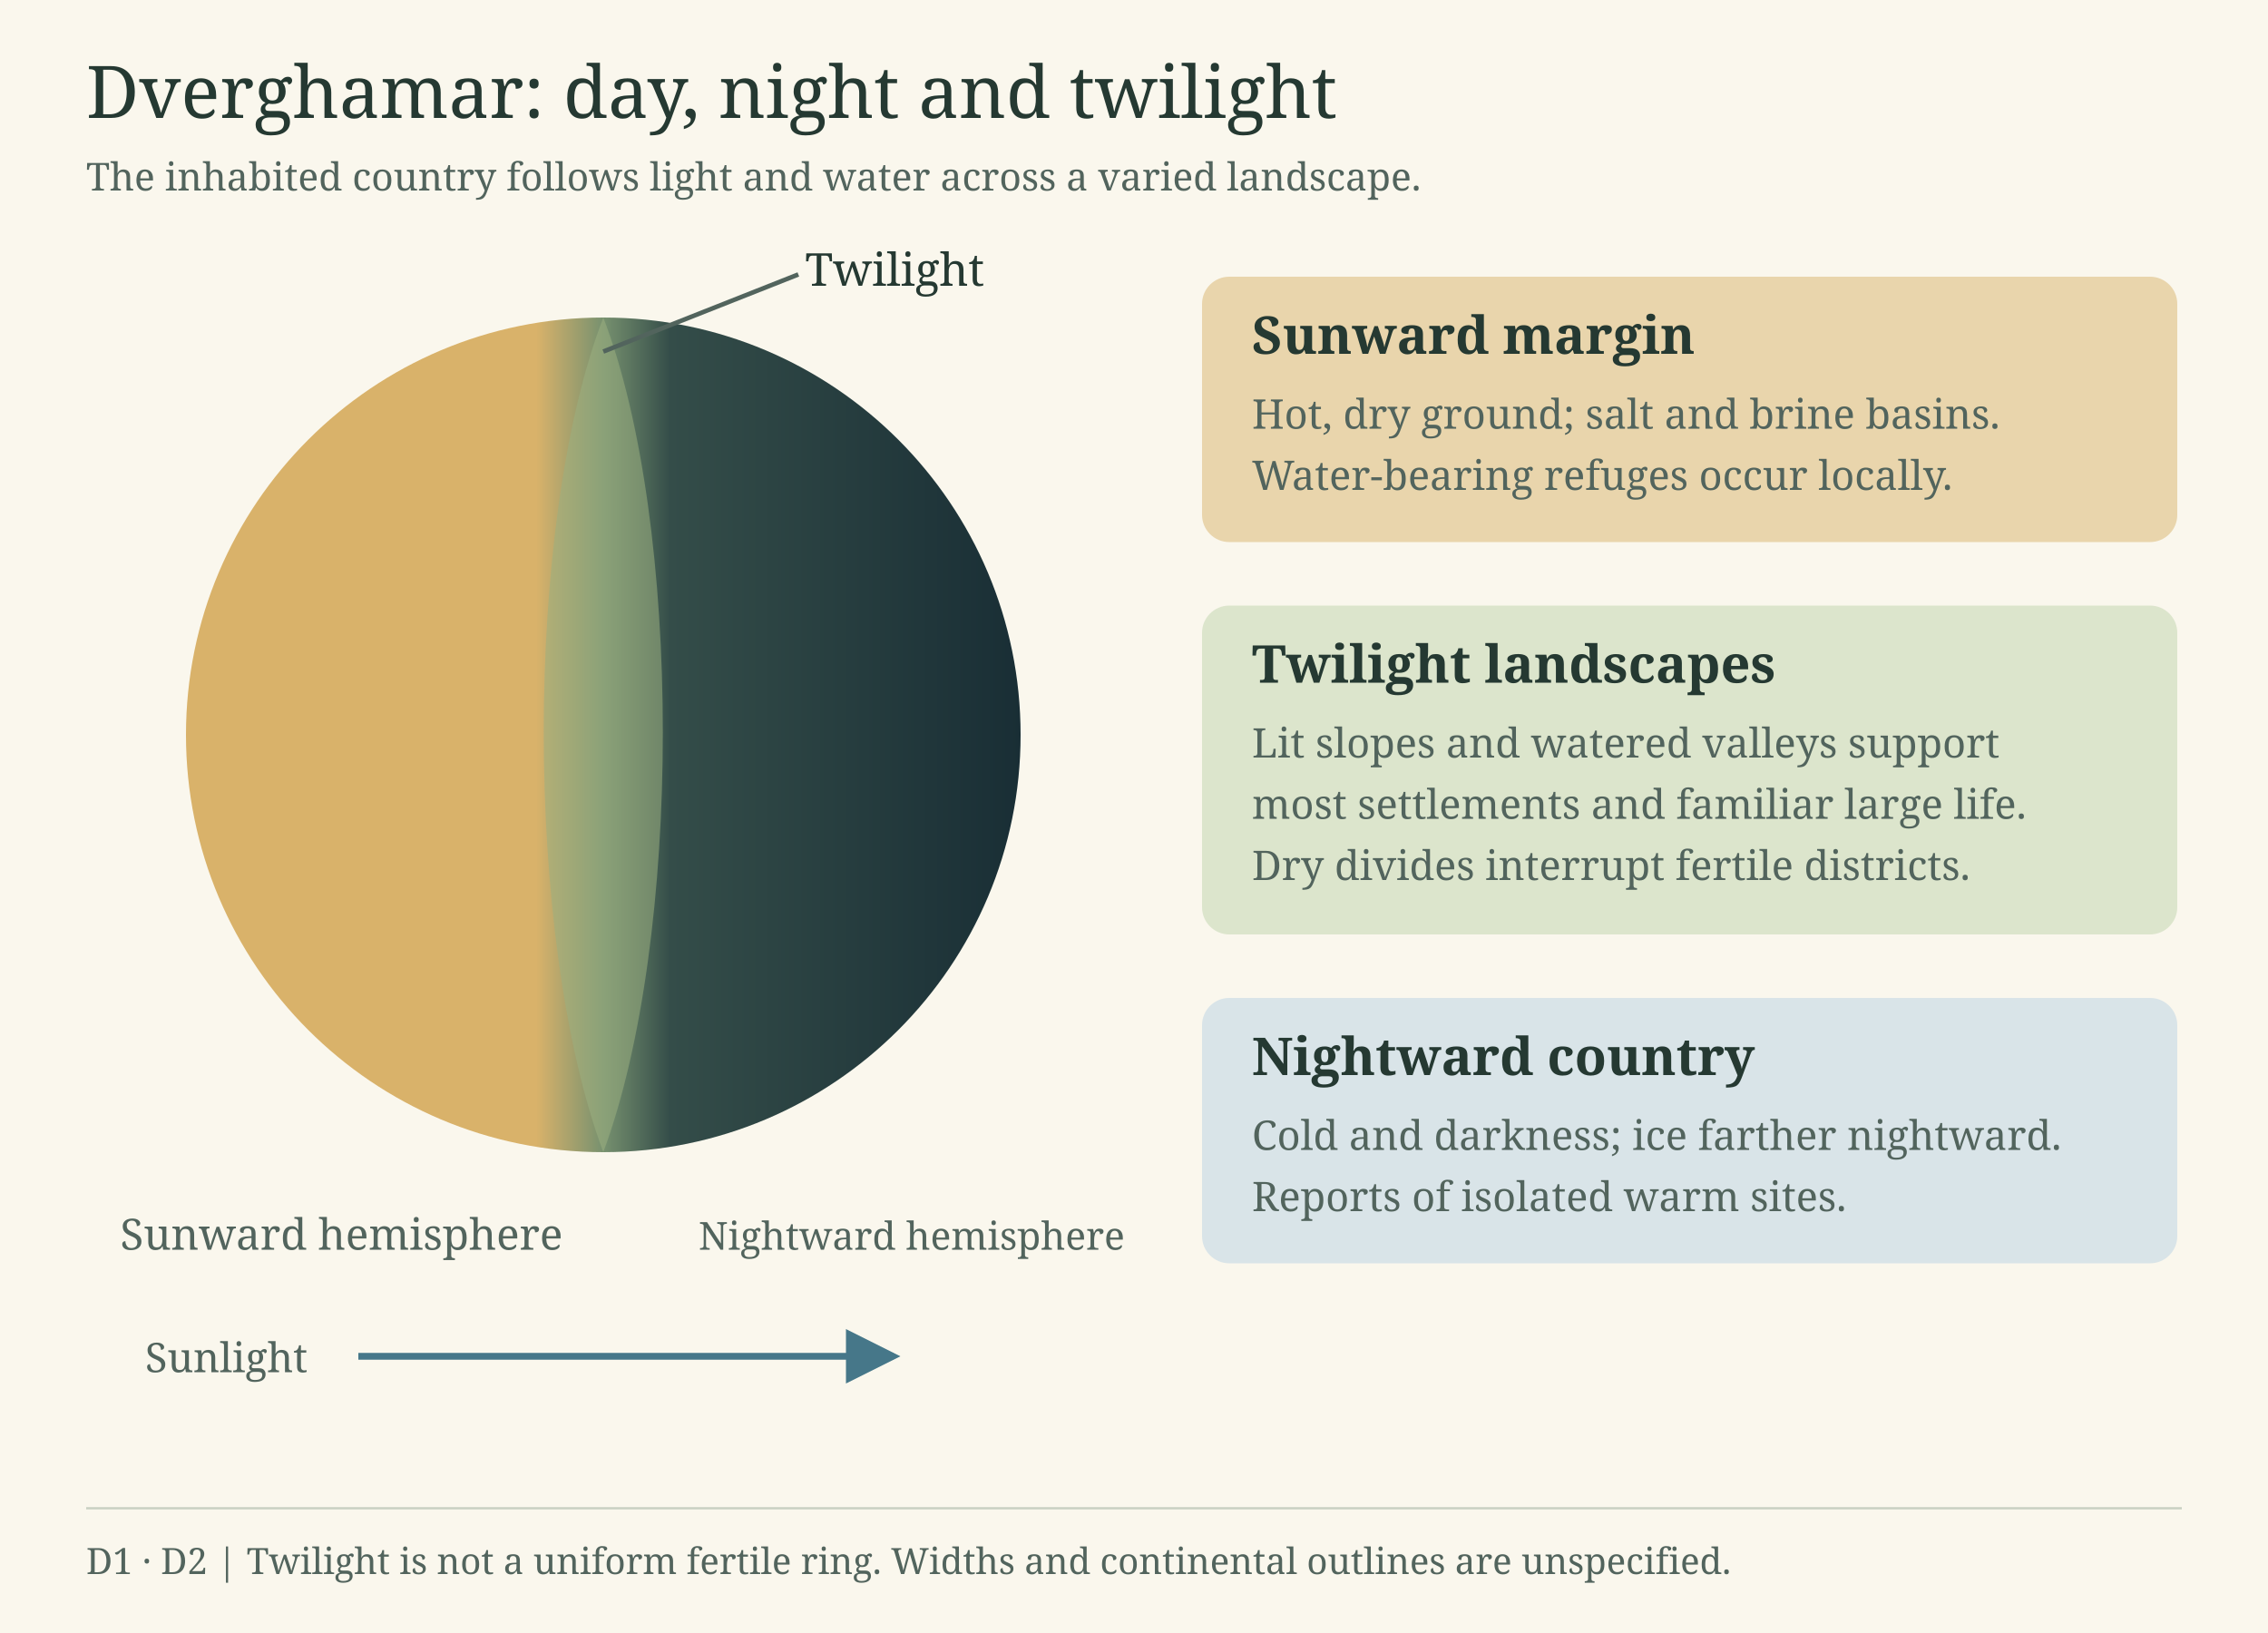
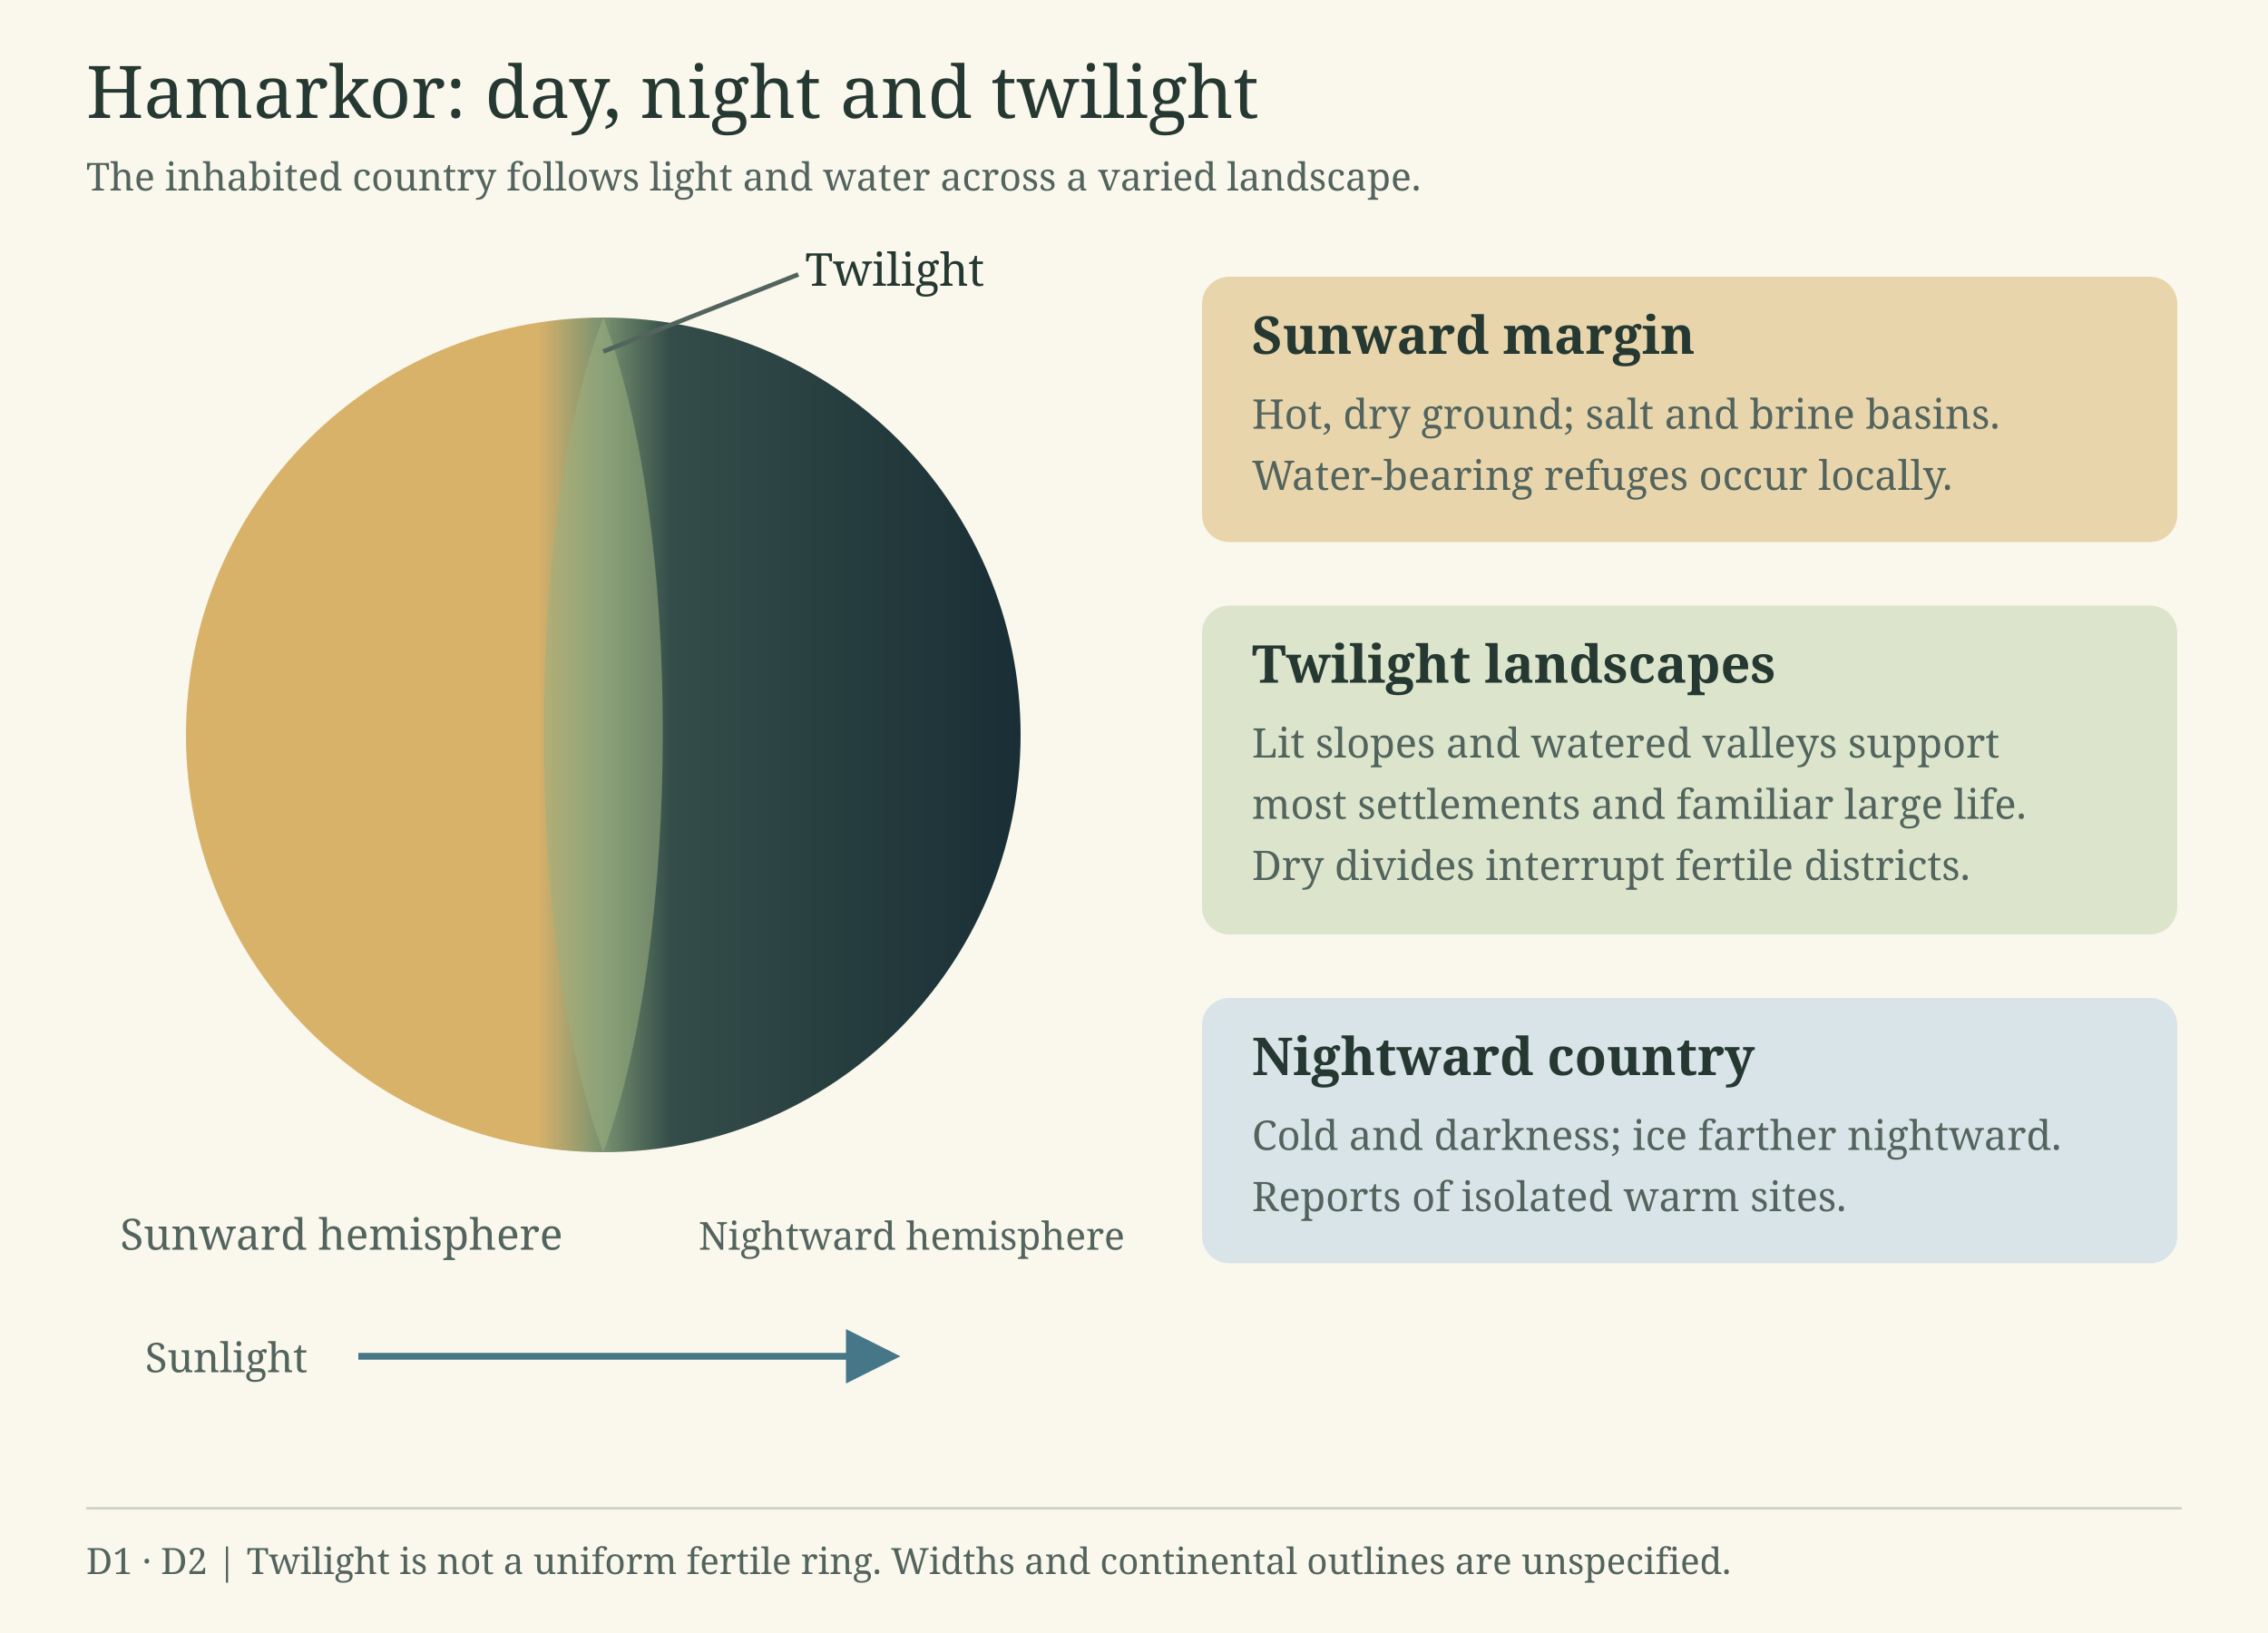
<svg xmlns="http://www.w3.org/2000/svg" width="1000" height="720" viewBox="0 0 1000 720" role="img" aria-labelledby="title desc">
  <defs>
    <marker id="arrow" markerWidth="8" markerHeight="8" refX="7" refY="4" orient="auto-start-reverse">
      <path d="M0 0L8 4L0 8" fill="#467789" />
    </marker>
    <linearGradient id="light">
      <stop stop-color="#d9b26a" />
      <stop offset=".42" stop-color="#d9b26a" />
      <stop offset=".5" stop-color="#77916f" />
      <stop offset=".58" stop-color="#344d49" />
      <stop offset="1" stop-color="#192e35" />
    </linearGradient>
  </defs>
  <rect width="1000" height="720" fill="#faf7ed" />
  <g font-family="Georgia,serif">
-     <text x="38" y="52" font-size="32" fill="#253932" text-anchor="start" font-weight="normal">Dverghamar: day, night and twilight</text>
+     <text x="38" y="52" font-size="32" fill="#253932" text-anchor="start" font-weight="normal">Hamarkor: day, night and twilight</text>
    <text x="38" y="84" font-size="17" fill="#52645d" text-anchor="start" font-weight="normal">The inhabited country follows light and water across a varied landscape.</text>
    <circle cx="266" cy="324" r="184" fill="url(#light)" stroke="none" stroke-width="2" />
    <path d="M266 140 C231 231 231 414 266 508 C301 414 301 231 266 140" fill="#9aaf80" stroke="none" stroke-width="2" opacity=".55" />
    <text x="53" y="551" font-size="19" fill="#52645d" text-anchor="start" font-weight="normal">Sunward hemisphere</text>
    <text x="308" y="551" font-size="17" fill="#52645d" text-anchor="start" font-weight="normal">Nightward hemisphere</text>
    <line x1="266" y1="155" x2="352" y2="121" stroke="#52645d" stroke-width="2" stroke-dasharray="" />
    <text x="355" y="126" font-size="20" fill="#253932" text-anchor="start" font-weight="normal">Twilight</text>
    <rect x="530" y="122" width="430" height="117" rx="12" fill="#e9d5ac" />
    <text x="552" y="156" font-size="23" fill="#253932" text-anchor="start" font-weight="bold">Sunward margin</text>
    <text x="552" y="189" font-size="18" fill="#52645d" text-anchor="start" font-weight="normal">Hot, dry ground; salt and brine basins.</text>
    <text x="552" y="216" font-size="18" fill="#52645d" text-anchor="start" font-weight="normal">Water-bearing refuges occur locally.</text>
    <rect x="530" y="267" width="430" height="145" rx="12" fill="#dce5cc" />
    <text x="552" y="301" font-size="23" fill="#253932" text-anchor="start" font-weight="bold">Twilight landscapes</text>
    <text x="552" y="334" font-size="18" fill="#52645d" text-anchor="start" font-weight="normal">Lit slopes and watered valleys support</text>
    <text x="552" y="361" font-size="18" fill="#52645d" text-anchor="start" font-weight="normal">most settlements and familiar large life.</text>
    <text x="552" y="388" font-size="18" fill="#52645d" text-anchor="start" font-weight="normal">Dry divides interrupt fertile districts.</text>
    <rect x="530" y="440" width="430" height="117" rx="12" fill="#d9e4e8" />
    <text x="552" y="474" font-size="23" fill="#253932" text-anchor="start" font-weight="bold">Nightward country</text>
    <text x="552" y="507" font-size="18" fill="#52645d" text-anchor="start" font-weight="normal">Cold and darkness; ice farther nightward.</text>
    <text x="552" y="534" font-size="18" fill="#52645d" text-anchor="start" font-weight="normal">Reports of isolated warm sites.</text>
    <text x="64" y="605" font-size="18" fill="#52645d" text-anchor="start" font-weight="normal">Sunlight</text>
    <path d="M158 598 L394 598" fill="none" stroke="#467789" stroke-width="3" marker-end="url(#arrow)" />
    <line x1="38" y1="665" x2="962" y2="665" stroke="#c8d0c2" stroke-width="1" stroke-dasharray="" />
    <text x="38" y="694" font-size="16" fill="#52645d" text-anchor="start" font-weight="normal">D1 · D2 | Twilight is not a uniform fertile ring. Widths and continental outlines are unspecified.</text>
  </g>
</svg>
